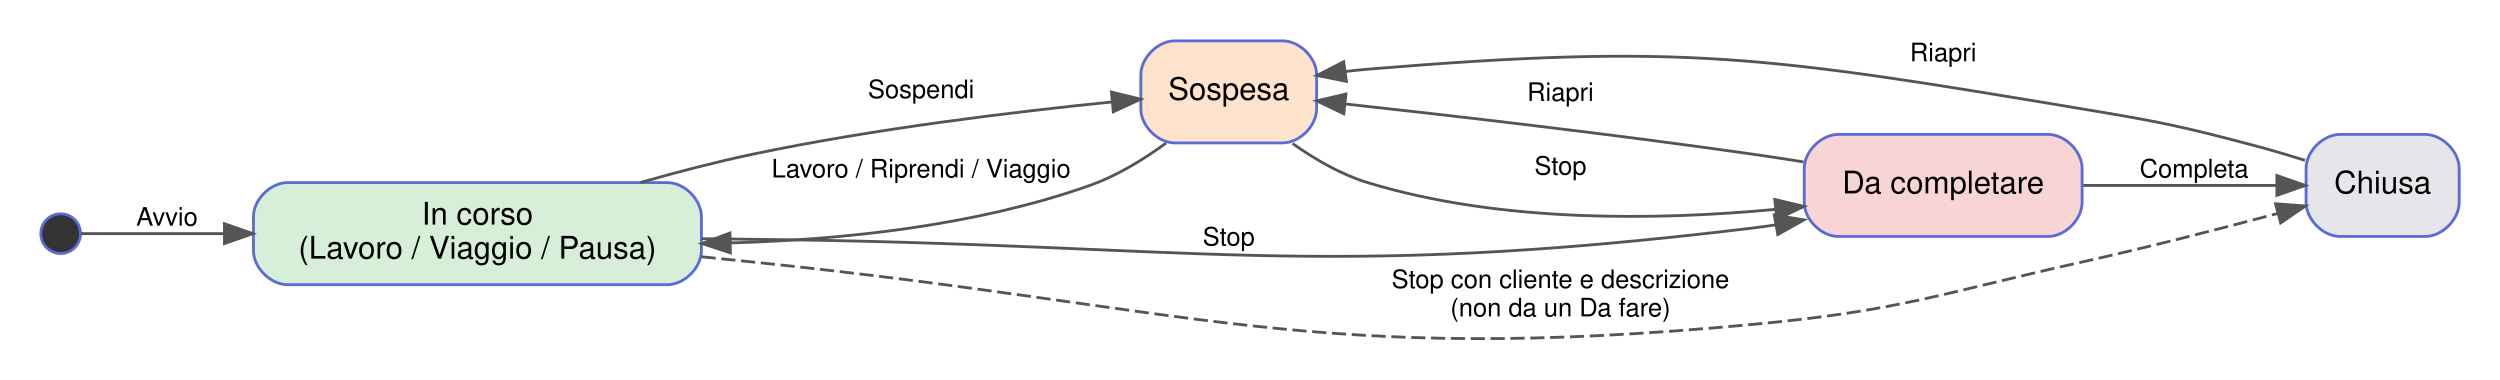
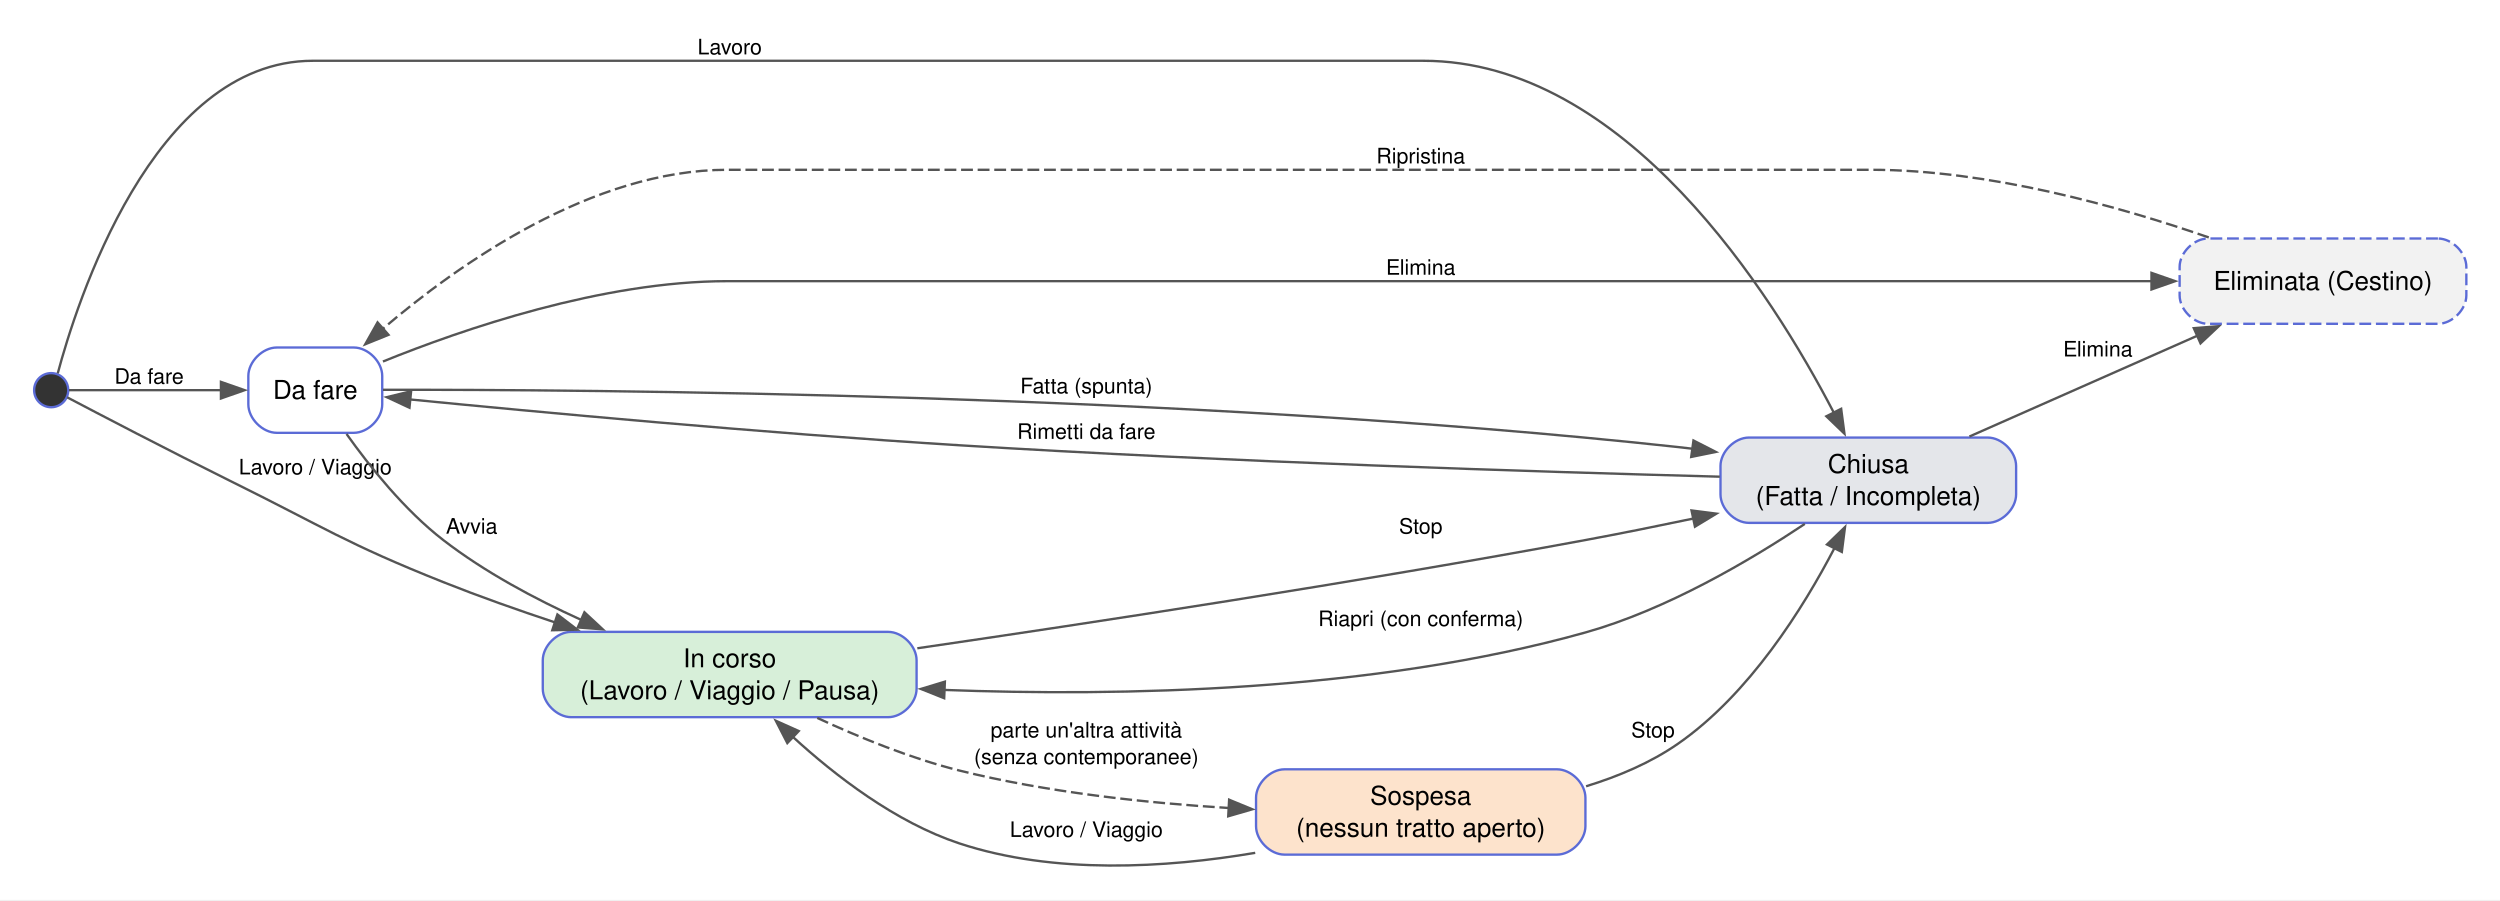
- <svg xmlns="http://www.w3.org/2000/svg" width="882pt" height="134pt" viewBox="0.00 0.00 881.80 133.95">
-   <g id="graph0" class="graph" transform="scale(1 1) rotate(0) translate(14.4 119.55)">
-     <polygon fill="white" stroke="transparent" points="-14.4,14.4 -14.4,-119.55 867.4,-119.55 867.4,14.4 -14.4,14.4" />
+ <svg xmlns="http://www.w3.org/2000/svg" width="1055pt" height="380pt" viewBox="0.00 0.00 1055.00 380.00">
+   <g id="graph0" class="graph" transform="scale(1 1) rotate(0) translate(14.4 365.33)">
+     <polygon fill="white" stroke="none" points="-14.4,14.4 -14.4,-365.33 1040.8,-365.33 1040.8,14.4 -14.4,14.4" />
    <g id="node1" class="node">
-       <ellipse fill="#333333" stroke="#5b6bd6" cx="7" cy="-37.15" rx="7" ry="7" />
+       <ellipse fill="#333333" stroke="#5b6bd6" cx="7.2" cy="-200.68" rx="7.2" ry="7.2" />
    </g>
    <g id="node2" class="node">
-       <path fill="#d7efd9" stroke="#5b6bd6" d="M221,-55.15C221,-55.15 87,-55.15 87,-55.15 81,-55.15 75,-49.15 75,-43.15 75,-43.15 75,-31.15 75,-31.15 75,-25.15 81,-19.15 87,-19.15 87,-19.15 221,-19.15 221,-19.15 227,-19.15 233,-25.15 233,-31.15 233,-31.15 233,-43.15 233,-43.15 233,-49.15 227,-55.15 221,-55.15" />
-       <text text-anchor="middle" x="154" y="-40.35" font-family="Helvetica,sans-Serif" font-size="11.00">In corso</text>
-       <text text-anchor="middle" x="154" y="-28.35" font-family="Helvetica,sans-Serif" font-size="11.00">(Lavoro / Viaggio / Pausa)</text>
+       <path fill="#ffffff" stroke="#5b6bd6" d="M134.9,-218.68C134.9,-218.68 102.4,-218.68 102.4,-218.68 96.4,-218.68 90.4,-212.68 90.4,-206.68 90.4,-206.68 90.4,-194.68 90.4,-194.68 90.4,-188.68 96.4,-182.68 102.4,-182.68 102.4,-182.68 134.9,-182.68 134.9,-182.68 140.9,-182.68 146.9,-188.68 146.9,-194.68 146.9,-194.68 146.9,-206.68 146.9,-206.68 146.9,-212.68 140.9,-218.68 134.9,-218.68" />
+       <text xml:space="preserve" text-anchor="middle" x="118.65" y="-196.98" font-family="Helvetica,sans-Serif" font-size="11.00">Da fare</text>
    </g>
    <g id="edge1" class="edge">
-       <path fill="none" stroke="#555555" d="M14.23,-37.15C23.78,-37.15 43.17,-37.15 64.52,-37.15" />
-       <polygon fill="#555555" stroke="#555555" points="64.77,-40.65 74.77,-37.15 64.77,-33.65 64.77,-40.65" />
-       <text text-anchor="middle" x="44.5" y="-39.95" font-family="Helvetica,sans-Serif" font-size="9.00">Avvio</text>
+       <path fill="none" stroke="#555555" d="M14.72,-200.68C27.22,-200.68 55.41,-200.68 79.14,-200.68" />
+       <polygon fill="#555555" stroke="#555555" points="78.83,-204.18 88.83,-200.68 78.83,-197.18 78.83,-204.18" />
+       <text xml:space="preserve" text-anchor="middle" x="48.53" y="-203.38" font-family="Helvetica,sans-Serif" font-size="9.00">Da fare</text>
    </g>
    <g id="node3" class="node">
-       <path fill="#fde3cc" stroke="#5b6bd6" d="M438,-105.15C438,-105.15 400,-105.15 400,-105.15 394,-105.15 388,-99.15 388,-93.15 388,-93.15 388,-81.15 388,-81.15 388,-75.15 394,-69.15 400,-69.15 400,-69.15 438,-69.15 438,-69.15 444,-69.15 450,-75.15 450,-81.15 450,-81.15 450,-93.15 450,-93.15 450,-99.15 444,-105.15 438,-105.15" />
-       <text text-anchor="middle" x="419" y="-84.35" font-family="Helvetica,sans-Serif" font-size="11.00">Sospesa</text>
+       <path fill="#d7efd9" stroke="#5b6bd6" d="M360.4,-98.68C360.4,-98.68 226.65,-98.68 226.65,-98.68 220.65,-98.68 214.65,-92.68 214.65,-86.68 214.65,-86.68 214.65,-74.68 214.65,-74.68 214.65,-68.68 220.65,-62.68 226.65,-62.68 226.65,-62.68 360.4,-62.68 360.4,-62.68 366.4,-62.68 372.4,-68.68 372.4,-74.68 372.4,-74.68 372.4,-86.68 372.4,-86.68 372.4,-92.68 366.4,-98.68 360.4,-98.68" />
+       <text xml:space="preserve" text-anchor="middle" x="293.53" y="-83.73" font-family="Helvetica,sans-Serif" font-size="11.00">In corso</text>
+       <text xml:space="preserve" text-anchor="middle" x="293.53" y="-70.23" font-family="Helvetica,sans-Serif" font-size="11.00">(Lavoro / Viaggio / Pausa)</text>
    </g>
    <g id="edge2" class="edge">
-       <path fill="none" stroke="#555555" d="M211.49,-55.18C224.38,-58.86 238.09,-62.43 251,-65.15 293.92,-74.18 343.87,-80.18 377.88,-83.6" />
-       <polygon fill="#555555" stroke="#555555" points="377.61,-87.09 387.9,-84.58 378.29,-80.12 377.61,-87.09" />
-       <text text-anchor="middle" x="310.5" y="-84.95" font-family="Helvetica,sans-Serif" font-size="9.00">Sospendi</text>
+       <path fill="none" stroke="#555555" d="M13.96,-197.65C26.43,-191.09 56.86,-175.18 82.65,-162.43 122.35,-142.81 131.51,-136.07 172.65,-119.68 187.77,-113.66 204.21,-107.85 219.94,-102.63" />
+       <polygon fill="#555555" stroke="#555555" points="220.83,-106.03 229.25,-99.59 218.66,-99.37 220.83,-106.03" />
+       <text xml:space="preserve" text-anchor="middle" x="118.65" y="-165.13" font-family="Helvetica,sans-Serif" font-size="9.00">Lavoro / Viaggio</text>
+     </g>
+     <g id="node5" class="node">
+       <path fill="#e4e6ea" stroke="#5b6bd6" d="M824.4,-180.68C824.4,-180.68 723.65,-180.68 723.65,-180.68 717.65,-180.68 711.65,-174.68 711.65,-168.68 711.65,-168.68 711.65,-156.68 711.65,-156.68 711.65,-150.68 717.65,-144.68 723.65,-144.68 723.65,-144.68 824.4,-144.68 824.4,-144.68 830.4,-144.68 836.4,-150.68 836.4,-156.68 836.4,-156.68 836.4,-168.68 836.4,-168.68 836.4,-174.68 830.4,-180.68 824.4,-180.68" />
+       <text xml:space="preserve" text-anchor="middle" x="774.03" y="-165.73" font-family="Helvetica,sans-Serif" font-size="11.00">Chiusa</text>
+       <text xml:space="preserve" text-anchor="middle" x="774.03" y="-152.23" font-family="Helvetica,sans-Serif" font-size="11.00">(Fatta / Incompleta)</text>
+     </g>
+     <g id="edge3" class="edge">
+       <path fill="none" stroke="#555555" d="M9.97,-207.77C17.52,-236.09 49.77,-339.68 117.65,-339.68 117.65,-339.68 117.65,-339.68 586.15,-339.68 671.49,-339.68 733.51,-241.17 759.5,-191.13" />
+       <polygon fill="#555555" stroke="#555555" points="762.57,-192.82 763.96,-182.31 756.32,-189.66 762.57,-192.82" />
+       <text xml:space="preserve" text-anchor="middle" x="293.53" y="-342.38" font-family="Helvetica,sans-Serif" font-size="9.00">Lavoro</text>
+     </g>
+     <g id="edge4" class="edge">
+       <path fill="none" stroke="#555555" d="M131.83,-182.2C141.6,-168.48 156.32,-150.05 172.65,-137.43 190.1,-123.95 211.28,-112.61 230.95,-103.7" />
+       <polygon fill="#555555" stroke="#555555" points="232.23,-106.96 239.99,-99.74 229.42,-100.55 232.23,-106.96" />
+       <text xml:space="preserve" text-anchor="middle" x="184.65" y="-140.13" font-family="Helvetica,sans-Serif" font-size="9.00">Avvia</text>
+     </g>
+     <g id="edge5" class="edge">
+       <path fill="none" stroke="#555555" d="M147.23,-200.83C230.16,-200.98 484.43,-199.41 693.65,-176.68 695.7,-176.46 697.78,-176.22 699.87,-175.96" />
+       <polygon fill="#555555" stroke="#555555" points="700.24,-179.44 709.68,-174.62 699.29,-172.5 700.24,-179.44" />
+       <text xml:space="preserve" text-anchor="middle" x="444.03" y="-199.35" font-family="Helvetica,sans-Serif" font-size="9.00">Fatta (spunta)</text>
+     </g>
+     <g id="node6" class="node">
+       <path fill="#f2f2f2" stroke="#5b6bd6" stroke-dasharray="5,2" d="M1014.4,-264.68C1014.4,-264.68 917.4,-264.68 917.4,-264.68 911.4,-264.68 905.4,-258.68 905.4,-252.68 905.4,-252.68 905.4,-240.68 905.4,-240.68 905.4,-234.68 911.4,-228.68 917.4,-228.68 917.4,-228.68 1014.4,-228.68 1014.4,-228.68 1020.4,-228.68 1026.4,-234.68 1026.4,-240.68 1026.4,-240.68 1026.4,-252.68 1026.4,-252.68 1026.4,-258.68 1020.4,-264.68 1014.4,-264.68" />
+       <text xml:space="preserve" text-anchor="middle" x="965.9" y="-242.98" font-family="Helvetica,sans-Serif" font-size="11.00">Eliminata (Cestino)</text>
+     </g>
+     <g id="edge12" class="edge">
+       <path fill="none" stroke="#555555" d="M147.2,-212.77C180.82,-226.4 239.73,-246.68 292.53,-246.68 292.53,-246.68 292.53,-246.68 775.03,-246.68 814.29,-246.68 858.12,-246.68 893.77,-246.68" />
+       <polygon fill="#555555" stroke="#555555" points="893.52,-250.18 903.52,-246.68 893.52,-243.18 893.52,-250.18" />
+       <text xml:space="preserve" text-anchor="middle" x="585.15" y="-249.38" font-family="Helvetica,sans-Serif" font-size="9.00">Elimina</text>
    </g>
    <g id="node4" class="node">
-       <path fill="#f8d4d4" stroke="#5b6bd6" d="M708,-72.15C708,-72.15 634,-72.15 634,-72.15 628,-72.15 622,-66.15 622,-60.15 622,-60.15 622,-48.15 622,-48.15 622,-42.15 628,-36.15 634,-36.15 634,-36.15 708,-36.15 708,-36.15 714,-36.15 720,-42.15 720,-48.15 720,-48.15 720,-60.15 720,-60.15 720,-66.15 714,-72.15 708,-72.15" />
-       <text text-anchor="middle" x="671" y="-51.35" font-family="Helvetica,sans-Serif" font-size="11.00">Da completare</text>
+       <path fill="#fde3cc" stroke="#5b6bd6" d="M642.65,-40.68C642.65,-40.68 527.65,-40.68 527.65,-40.68 521.65,-40.68 515.65,-34.68 515.65,-28.68 515.65,-28.68 515.65,-16.68 515.65,-16.68 515.65,-10.68 521.65,-4.68 527.65,-4.68 527.65,-4.68 642.65,-4.68 642.65,-4.68 648.65,-4.68 654.65,-10.68 654.65,-16.68 654.65,-16.68 654.65,-28.68 654.65,-28.68 654.65,-34.68 648.65,-40.68 642.65,-40.68" />
+       <text xml:space="preserve" text-anchor="middle" x="585.15" y="-25.73" font-family="Helvetica,sans-Serif" font-size="11.00">Sospesa</text>
+       <text xml:space="preserve" text-anchor="middle" x="585.15" y="-12.23" font-family="Helvetica,sans-Serif" font-size="11.00">(nessun tratto aperto)</text>
    </g>
-     <g id="edge4" class="edge">
-       <path fill="none" stroke="#555555" d="M233.06,-35.38C239.13,-35.29 245.17,-35.21 251,-35.15 407.89,-33.51 448.23,-20.32 604,-39.15 606.64,-39.47 609.34,-39.85 612.05,-40.27" />
-       <polygon fill="#555555" stroke="#555555" points="611.44,-43.72 621.9,-42.01 612.66,-36.83 611.44,-43.72" />
-       <text text-anchor="middle" x="419" y="-32.95" font-family="Helvetica,sans-Serif" font-size="9.00">Stop</text>
+     <g id="edge7" class="edge">
+       <path fill="none" stroke="#555555" stroke-dasharray="5,2" d="M330.49,-62.36C348.1,-54.21 369.89,-45.31 390.4,-40.18 427.21,-30.99 469.03,-26.49 504.36,-24.34" />
+       <polygon fill="#555555" stroke="#555555" points="504.29,-27.85 514.08,-23.81 503.91,-20.86 504.29,-27.85" />
+       <text xml:space="preserve" text-anchor="middle" x="444.03" y="-54.13" font-family="Helvetica,sans-Serif" font-size="9.00">parte un'altra attività</text>
+       <text xml:space="preserve" text-anchor="middle" x="444.03" y="-42.88" font-family="Helvetica,sans-Serif" font-size="9.00">(senza contemporanee)</text>
    </g>
-     <g id="node5" class="node">
-       <path fill="#e4e6ea" stroke="#5b6bd6" d="M841,-72.15C841,-72.15 811,-72.15 811,-72.15 805,-72.15 799,-66.15 799,-60.15 799,-60.15 799,-48.15 799,-48.15 799,-42.15 805,-36.15 811,-36.15 811,-36.15 841,-36.15 841,-36.15 847,-36.15 853,-42.15 853,-48.15 853,-48.15 853,-60.15 853,-60.15 853,-66.15 847,-72.15 841,-72.15" />
-       <text text-anchor="middle" x="826" y="-51.35" font-family="Helvetica,sans-Serif" font-size="11.00">Chiusa</text>
+     <g id="edge9" class="edge">
+       <path fill="none" stroke="#555555" d="M372.71,-91.76C445.8,-102.42 557.88,-119.5 654.65,-137.43 669.53,-140.19 685.41,-143.4 700.54,-146.58" />
+       <polygon fill="#555555" stroke="#555555" points="699.42,-149.92 709.93,-148.57 700.87,-143.07 699.42,-149.92" />
+       <text xml:space="preserve" text-anchor="middle" x="585.15" y="-140.13" font-family="Helvetica,sans-Serif" font-size="9.00">Stop</text>
+     </g>
+     <g id="edge8" class="edge">
+       <path fill="none" stroke="#555555" d="M515.3,-5.43C477.54,0.96 430.41,3.8 390.4,-9.43 363.5,-18.34 338,-38.03 320.07,-54.47" />
+       <polygon fill="#555555" stroke="#555555" points="317.85,-51.75 313,-61.17 322.67,-56.83 317.85,-51.75" />
+       <text xml:space="preserve" text-anchor="middle" x="444.03" y="-12.13" font-family="Helvetica,sans-Serif" font-size="9.00">Lavoro / Viaggio</text>
+     </g>
+     <g id="edge10" class="edge">
+       <path fill="none" stroke="#555555" d="M654.93,-33.52C668.53,-37.69 682.14,-43.45 693.65,-51.43 723.85,-72.37 746.56,-108.69 759.79,-134.12" />
+       <polygon fill="#555555" stroke="#555555" points="756.59,-135.55 764.2,-142.92 762.85,-132.41 756.59,-135.55" />
+       <text xml:space="preserve" text-anchor="middle" x="683.15" y="-54.13" font-family="Helvetica,sans-Serif" font-size="9.00">Stop</text>
    </g>
    <g id="edge6" class="edge">
-       <path fill="none" stroke="#555555" stroke-dasharray="5,2" d="M233.06,-29C239.13,-28.37 245.17,-27.75 251,-27.15 407.37,-11.07 447.5,9.56 604,-5.15 656.24,-10.06 668.79,-15.72 720,-27.15 743.1,-32.3 768.84,-38.91 789.06,-44.29" />
-       <polygon fill="#555555" stroke="#555555" points="788.22,-47.69 798.79,-46.91 790.04,-40.93 788.22,-47.69" />
-       <text text-anchor="middle" x="536" y="-17.95" font-family="Helvetica,sans-Serif" font-size="9.00">Stop con cliente e descrizione</text>
-       <text text-anchor="middle" x="536" y="-7.95" font-family="Helvetica,sans-Serif" font-size="9.00">(non da un Da fare)</text>
+       <path fill="none" stroke="#555555" d="M711.35,-164.17C635.69,-166.19 503.53,-170.4 390.4,-177.43 307.66,-182.58 210.95,-191.61 158.43,-196.78" />
+       <polygon fill="#555555" stroke="#555555" points="158.4,-193.26 148.8,-197.73 159.09,-200.23 158.4,-193.26" />
+       <text xml:space="preserve" text-anchor="middle" x="444.03" y="-180.13" font-family="Helvetica,sans-Serif" font-size="9.00">Rimetti da fare</text>
    </g>
-     <g id="edge3" class="edge">
-       <path fill="none" stroke="#555555" d="M396.87,-69.08C388.94,-63.3 379.53,-57.52 370,-54.15 329.9,-39.94 283.05,-34.99 243.34,-33.88" />
-       <polygon fill="#555555" stroke="#555555" points="243.21,-30.38 233.14,-33.68 243.07,-37.38 243.21,-30.38" />
-       <text text-anchor="middle" x="310.5" y="-56.95" font-family="Helvetica,sans-Serif" font-size="9.00">Lavoro / Riprendi / Viaggio</text>
+     <g id="edge11" class="edge">
+       <path fill="none" stroke="#555555" d="M747.23,-144.24C724.19,-128.88 688.87,-108.03 654.65,-98.43 564.93,-73.28 457.78,-71.38 383.82,-74.19" />
+       <polygon fill="#555555" stroke="#555555" points="384.05,-70.68 374.21,-74.6 384.34,-77.67 384.05,-70.68" />
+       <text xml:space="preserve" text-anchor="middle" x="585.15" y="-101.13" font-family="Helvetica,sans-Serif" font-size="9.00">Riapri (con conferma)</text>
    </g>
-     <g id="edge5" class="edge">
-       <path fill="none" stroke="#555555" d="M441.56,-68.9C449.38,-63.37 458.61,-58.01 468,-55.15 514.84,-40.84 570.7,-41.84 611.79,-45.71" />
-       <polygon fill="#555555" stroke="#555555" points="611.6,-49.21 621.9,-46.75 612.31,-42.25 611.6,-49.21" />
-       <text text-anchor="middle" x="536" y="-57.95" font-family="Helvetica,sans-Serif" font-size="9.00">Stop</text>
+     <g id="edge13" class="edge">
+       <path fill="none" stroke="#555555" d="M816.69,-181.12C845.01,-193.65 882.68,-210.31 912.96,-223.7" />
+       <polygon fill="#555555" stroke="#555555" points="911.38,-226.84 921.94,-227.68 914.22,-220.43 911.38,-226.84" />
+       <text xml:space="preserve" text-anchor="middle" x="870.9" y="-214.91" font-family="Helvetica,sans-Serif" font-size="9.00">Elimina</text>
    </g>
-     <g id="edge8" class="edge">
-       <path fill="none" stroke="#555555" d="M621.74,-62.45C615.77,-63.4 609.75,-64.32 604,-65.15 554.51,-72.22 497.31,-78.82 459.99,-82.9" />
-       <polygon fill="#555555" stroke="#555555" points="459.58,-79.43 450.01,-83.99 460.33,-86.39 459.58,-79.43" />
-       <text text-anchor="middle" x="536" y="-83.95" font-family="Helvetica,sans-Serif" font-size="9.00">Riapri</text>
-     </g>
-     <g id="edge7" class="edge">
-       <path fill="none" stroke="#555555" d="M720.41,-54.15C742.48,-54.15 768.17,-54.15 788.56,-54.15" />
-       <polygon fill="#555555" stroke="#555555" points="788.7,-57.65 798.7,-54.15 788.7,-50.65 788.7,-57.65" />
-       <text text-anchor="middle" x="759.5" y="-56.95" font-family="Helvetica,sans-Serif" font-size="9.00">Completa</text>
-     </g>
-     <g id="edge9" class="edge">
-       <path fill="none" stroke="#555555" d="M798.6,-63.01C792.83,-64.82 786.73,-66.63 781,-68.15 754.2,-75.25 747.34,-76.59 720,-81.15 609.35,-99.57 579.79,-104.4 468,-95.15 465.46,-94.94 462.85,-94.66 460.22,-94.35" />
-       <polygon fill="#555555" stroke="#555555" points="460.51,-90.85 450.12,-92.95 459.54,-97.79 460.51,-90.85" />
-       <text text-anchor="middle" x="671" y="-97.95" font-family="Helvetica,sans-Serif" font-size="9.00">Riapri</text>
+     <g id="edge14" class="edge">
+       <path fill="none" stroke="#555555" stroke-dasharray="5,2" d="M917.71,-265.13C879.77,-278.29 824.78,-293.68 775.03,-293.68 292.53,-293.68 292.53,-293.68 292.53,-293.68 235.52,-293.68 179.2,-253.98 147.01,-226.46" />
+       <polygon fill="#555555" stroke="#555555" points="149.55,-224.03 139.73,-220.06 144.93,-229.29 149.55,-224.03" />
+       <text xml:space="preserve" text-anchor="middle" x="585.15" y="-296.38" font-family="Helvetica,sans-Serif" font-size="9.00">Ripristina</text>
    </g>
  </g>
</svg>
